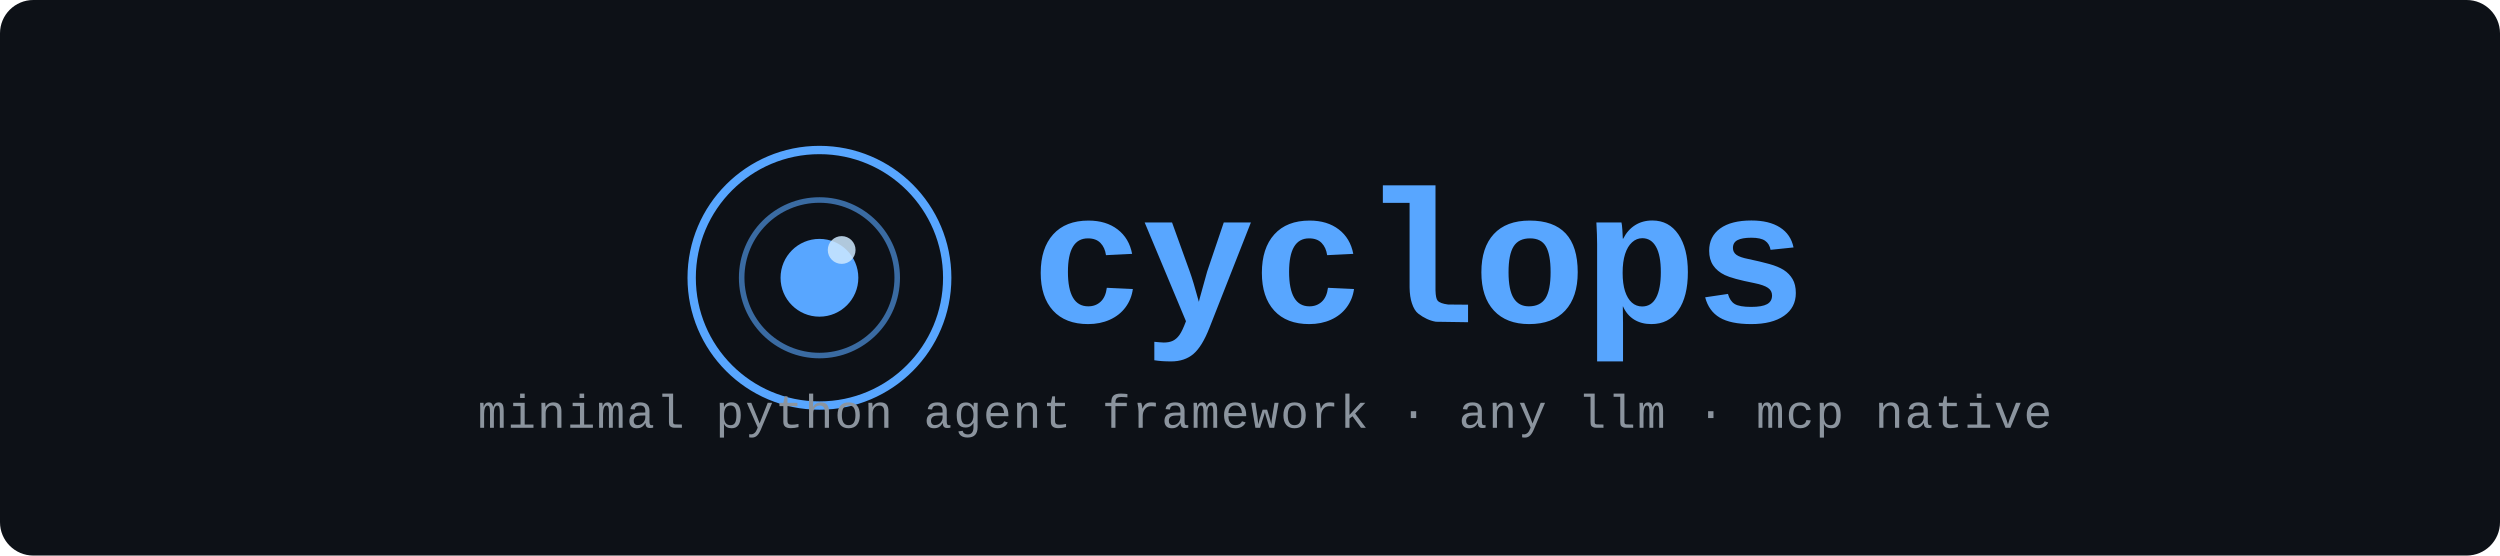
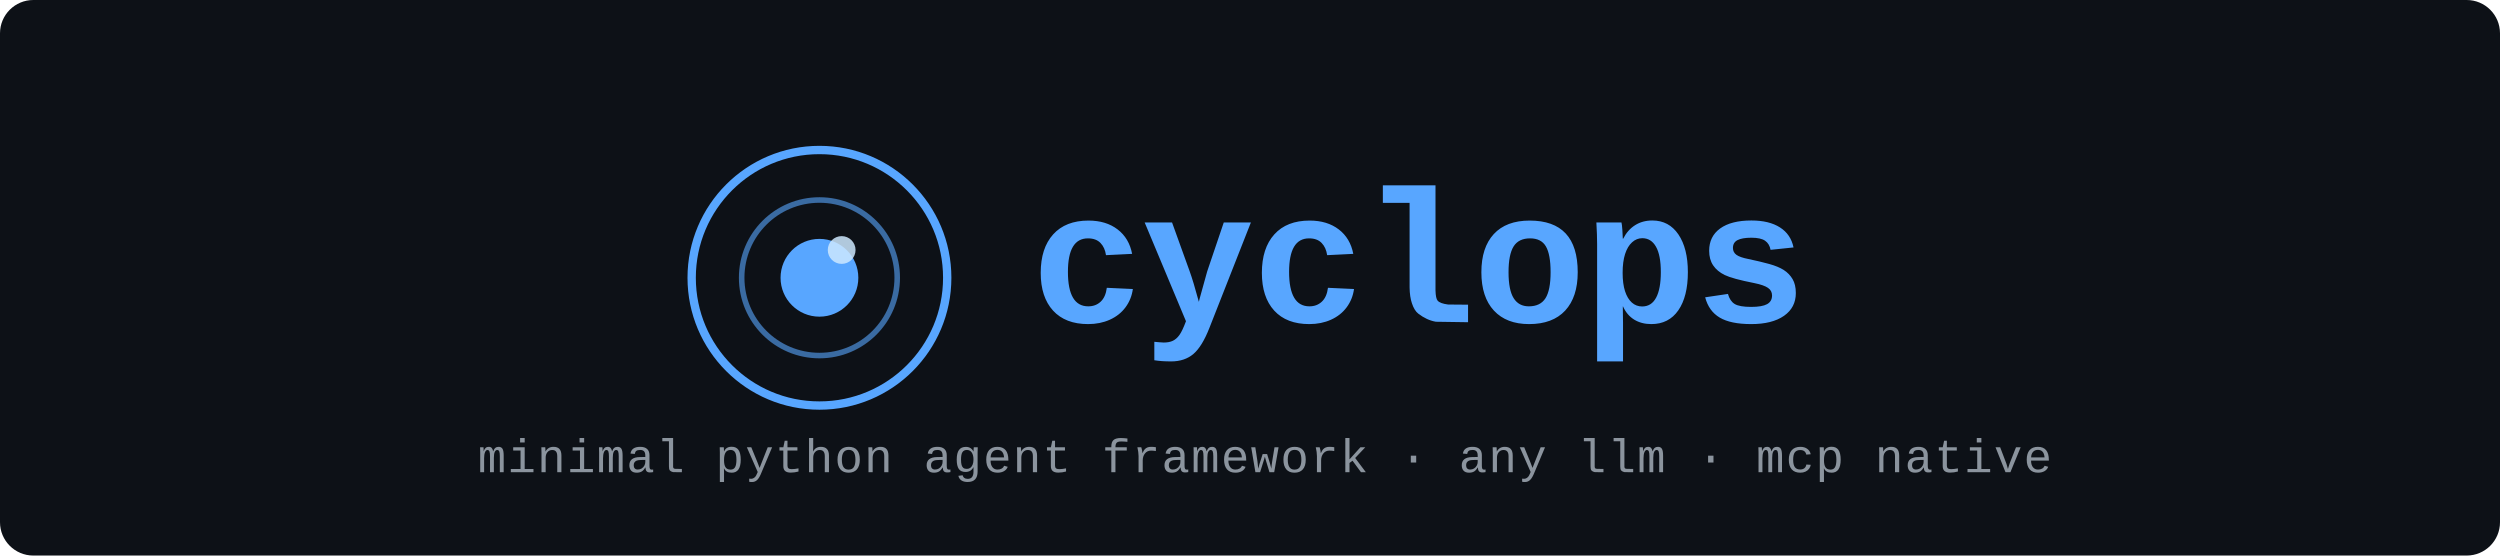
<svg xmlns="http://www.w3.org/2000/svg" width="900" height="200" viewBox="0 0 900 200">
  <rect width="900" height="200" fill="#0d1117" rx="12" />
  <circle cx="295" cy="100" r="46" fill="none" stroke="#58a6ff" stroke-width="3" />
  <circle cx="295" cy="100" r="28" fill="none" stroke="#58a6ff" stroke-width="2" opacity="0.6" />
  <circle cx="295" cy="100" r="14" fill="#58a6ff" />
  <circle cx="303" cy="90" r="5" fill="#cce7ff" opacity="0.85" />
  <text x="371" y="116" font-family="'Courier New', Courier, monospace" font-size="68" font-weight="700" fill="#58a6ff" letter-spacing="-1">cyclops</text>
-   <text x="172" y="154" font-family="'Courier New', Courier, monospace" font-size="17" fill="#8b949e" letter-spacing="0.5">minimal python agent framework · any llm · mcp native</text>
+   <text x="172" y="170" font-family="'Courier New', Courier, monospace" font-size="17" fill="#8b949e" letter-spacing="0.5">minimal python agent framework · any llm · mcp native</text>
</svg>
